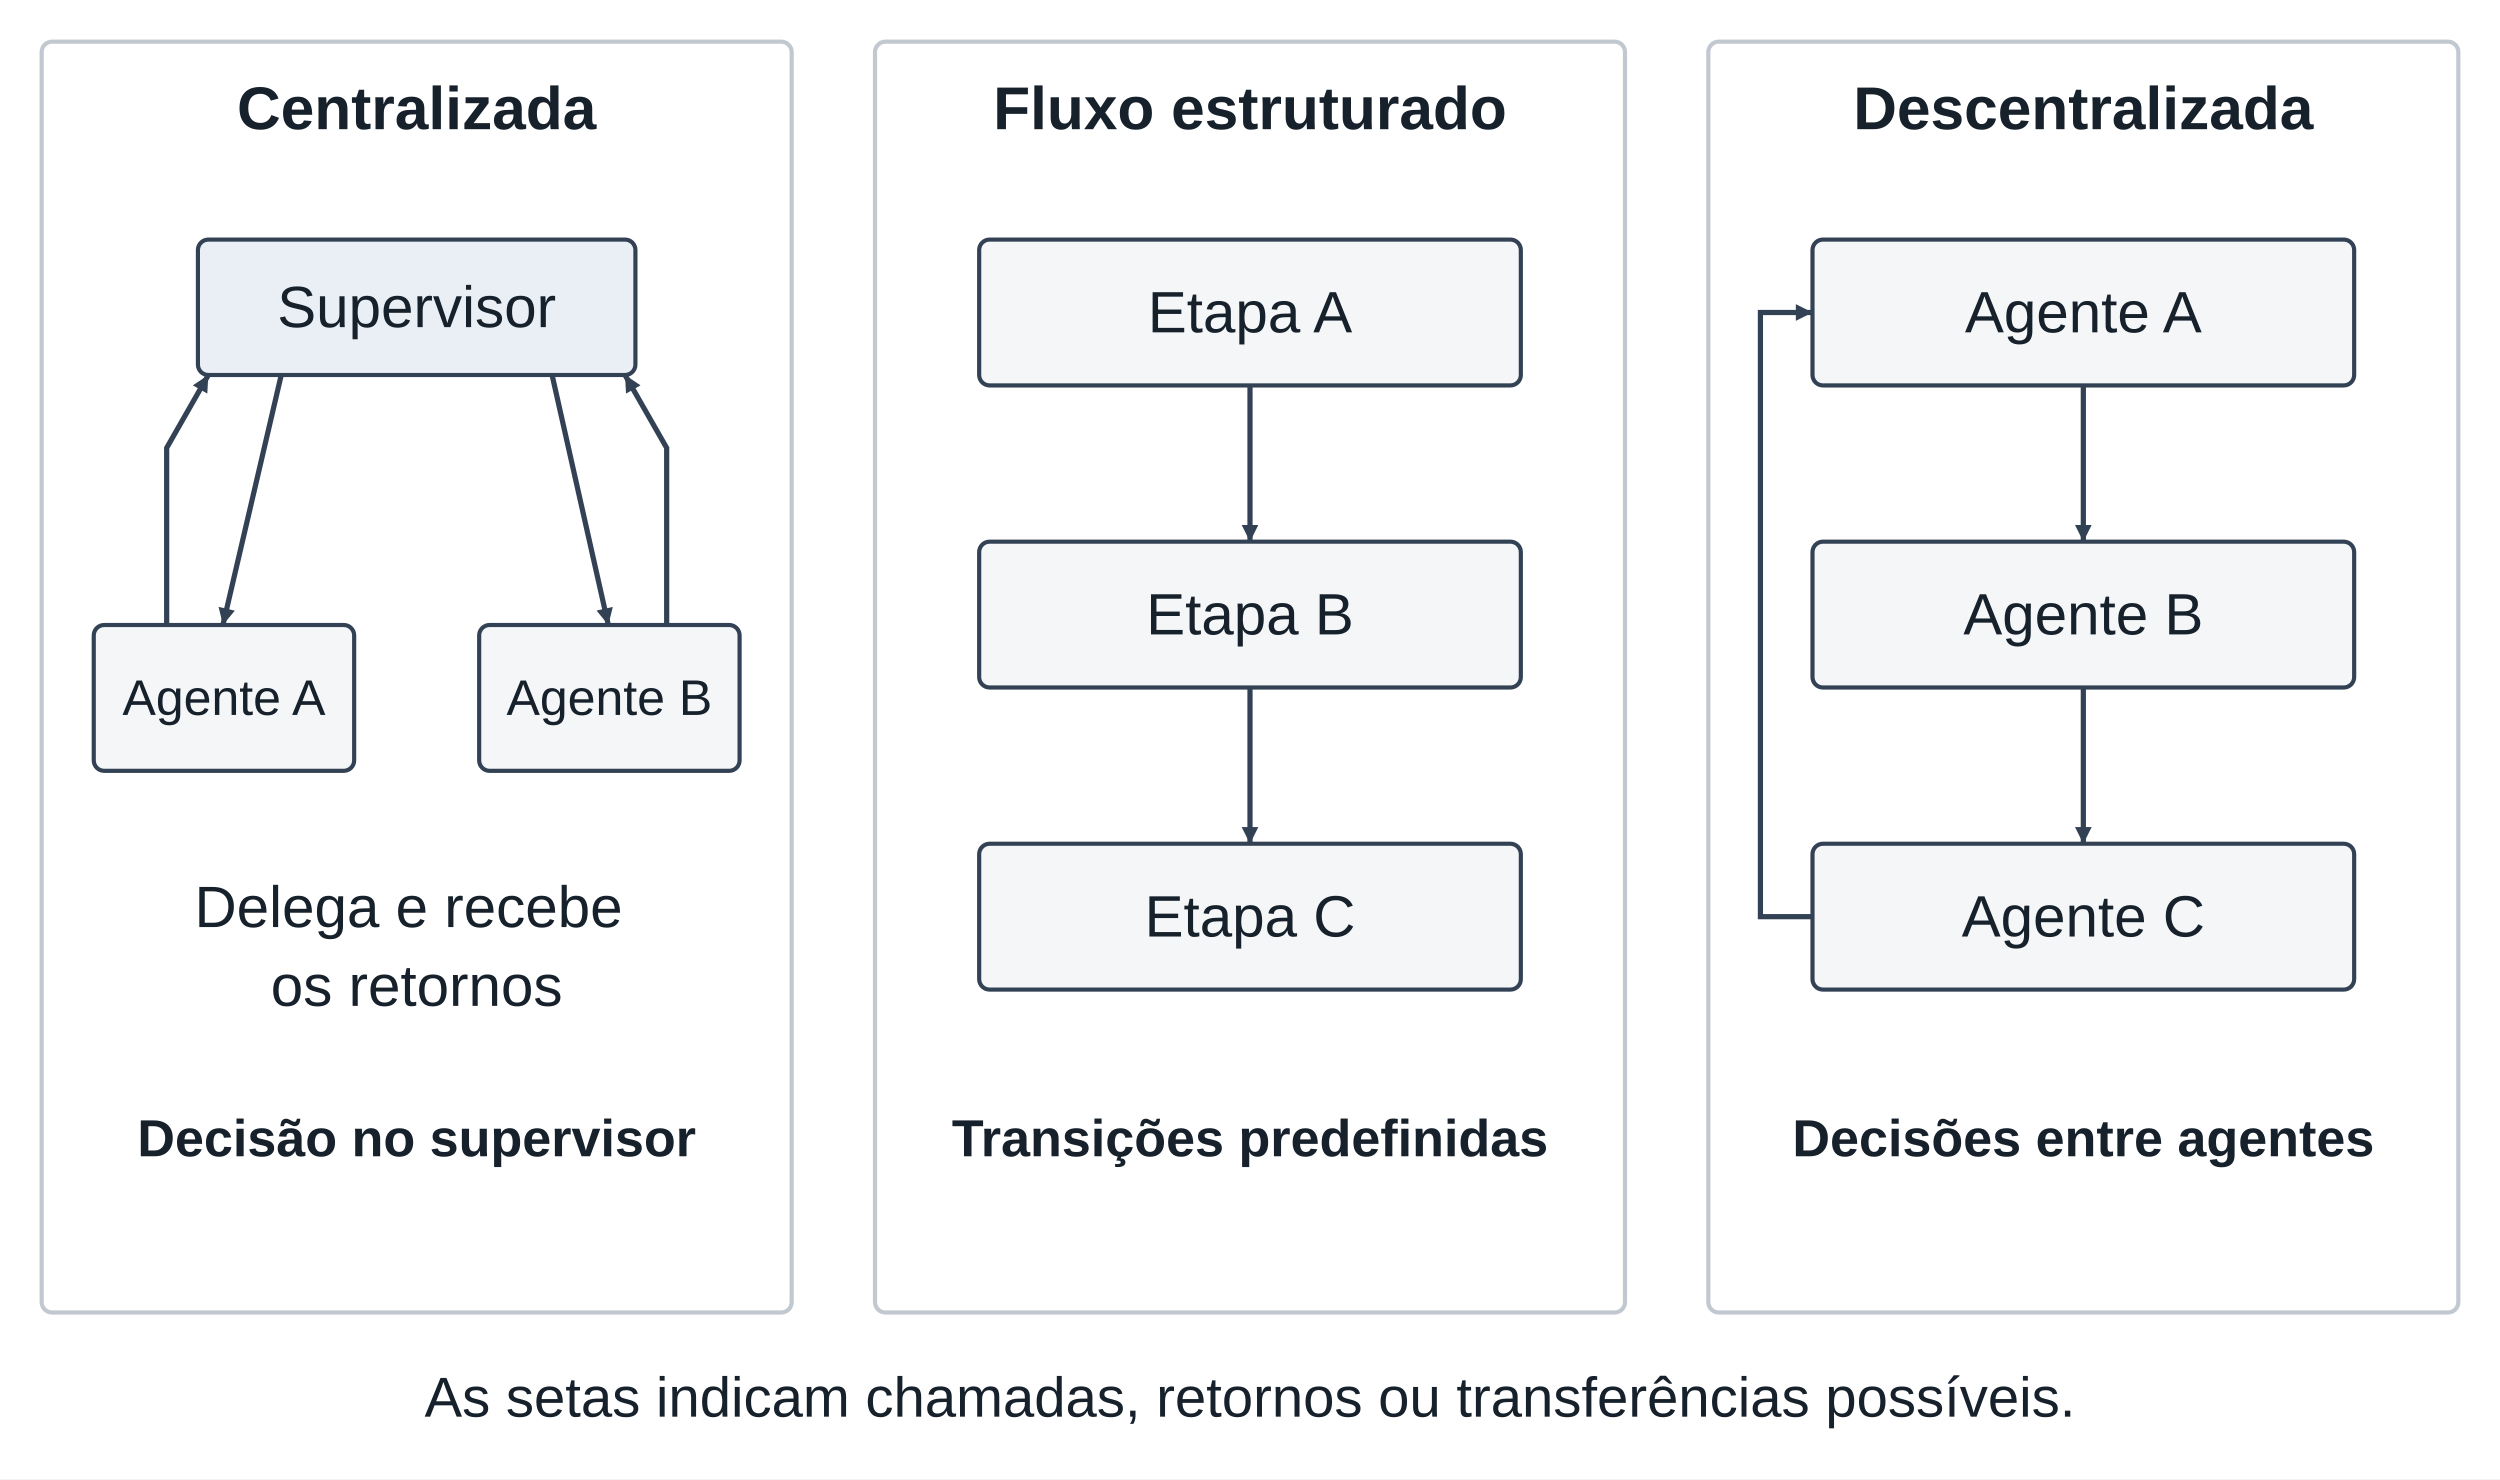
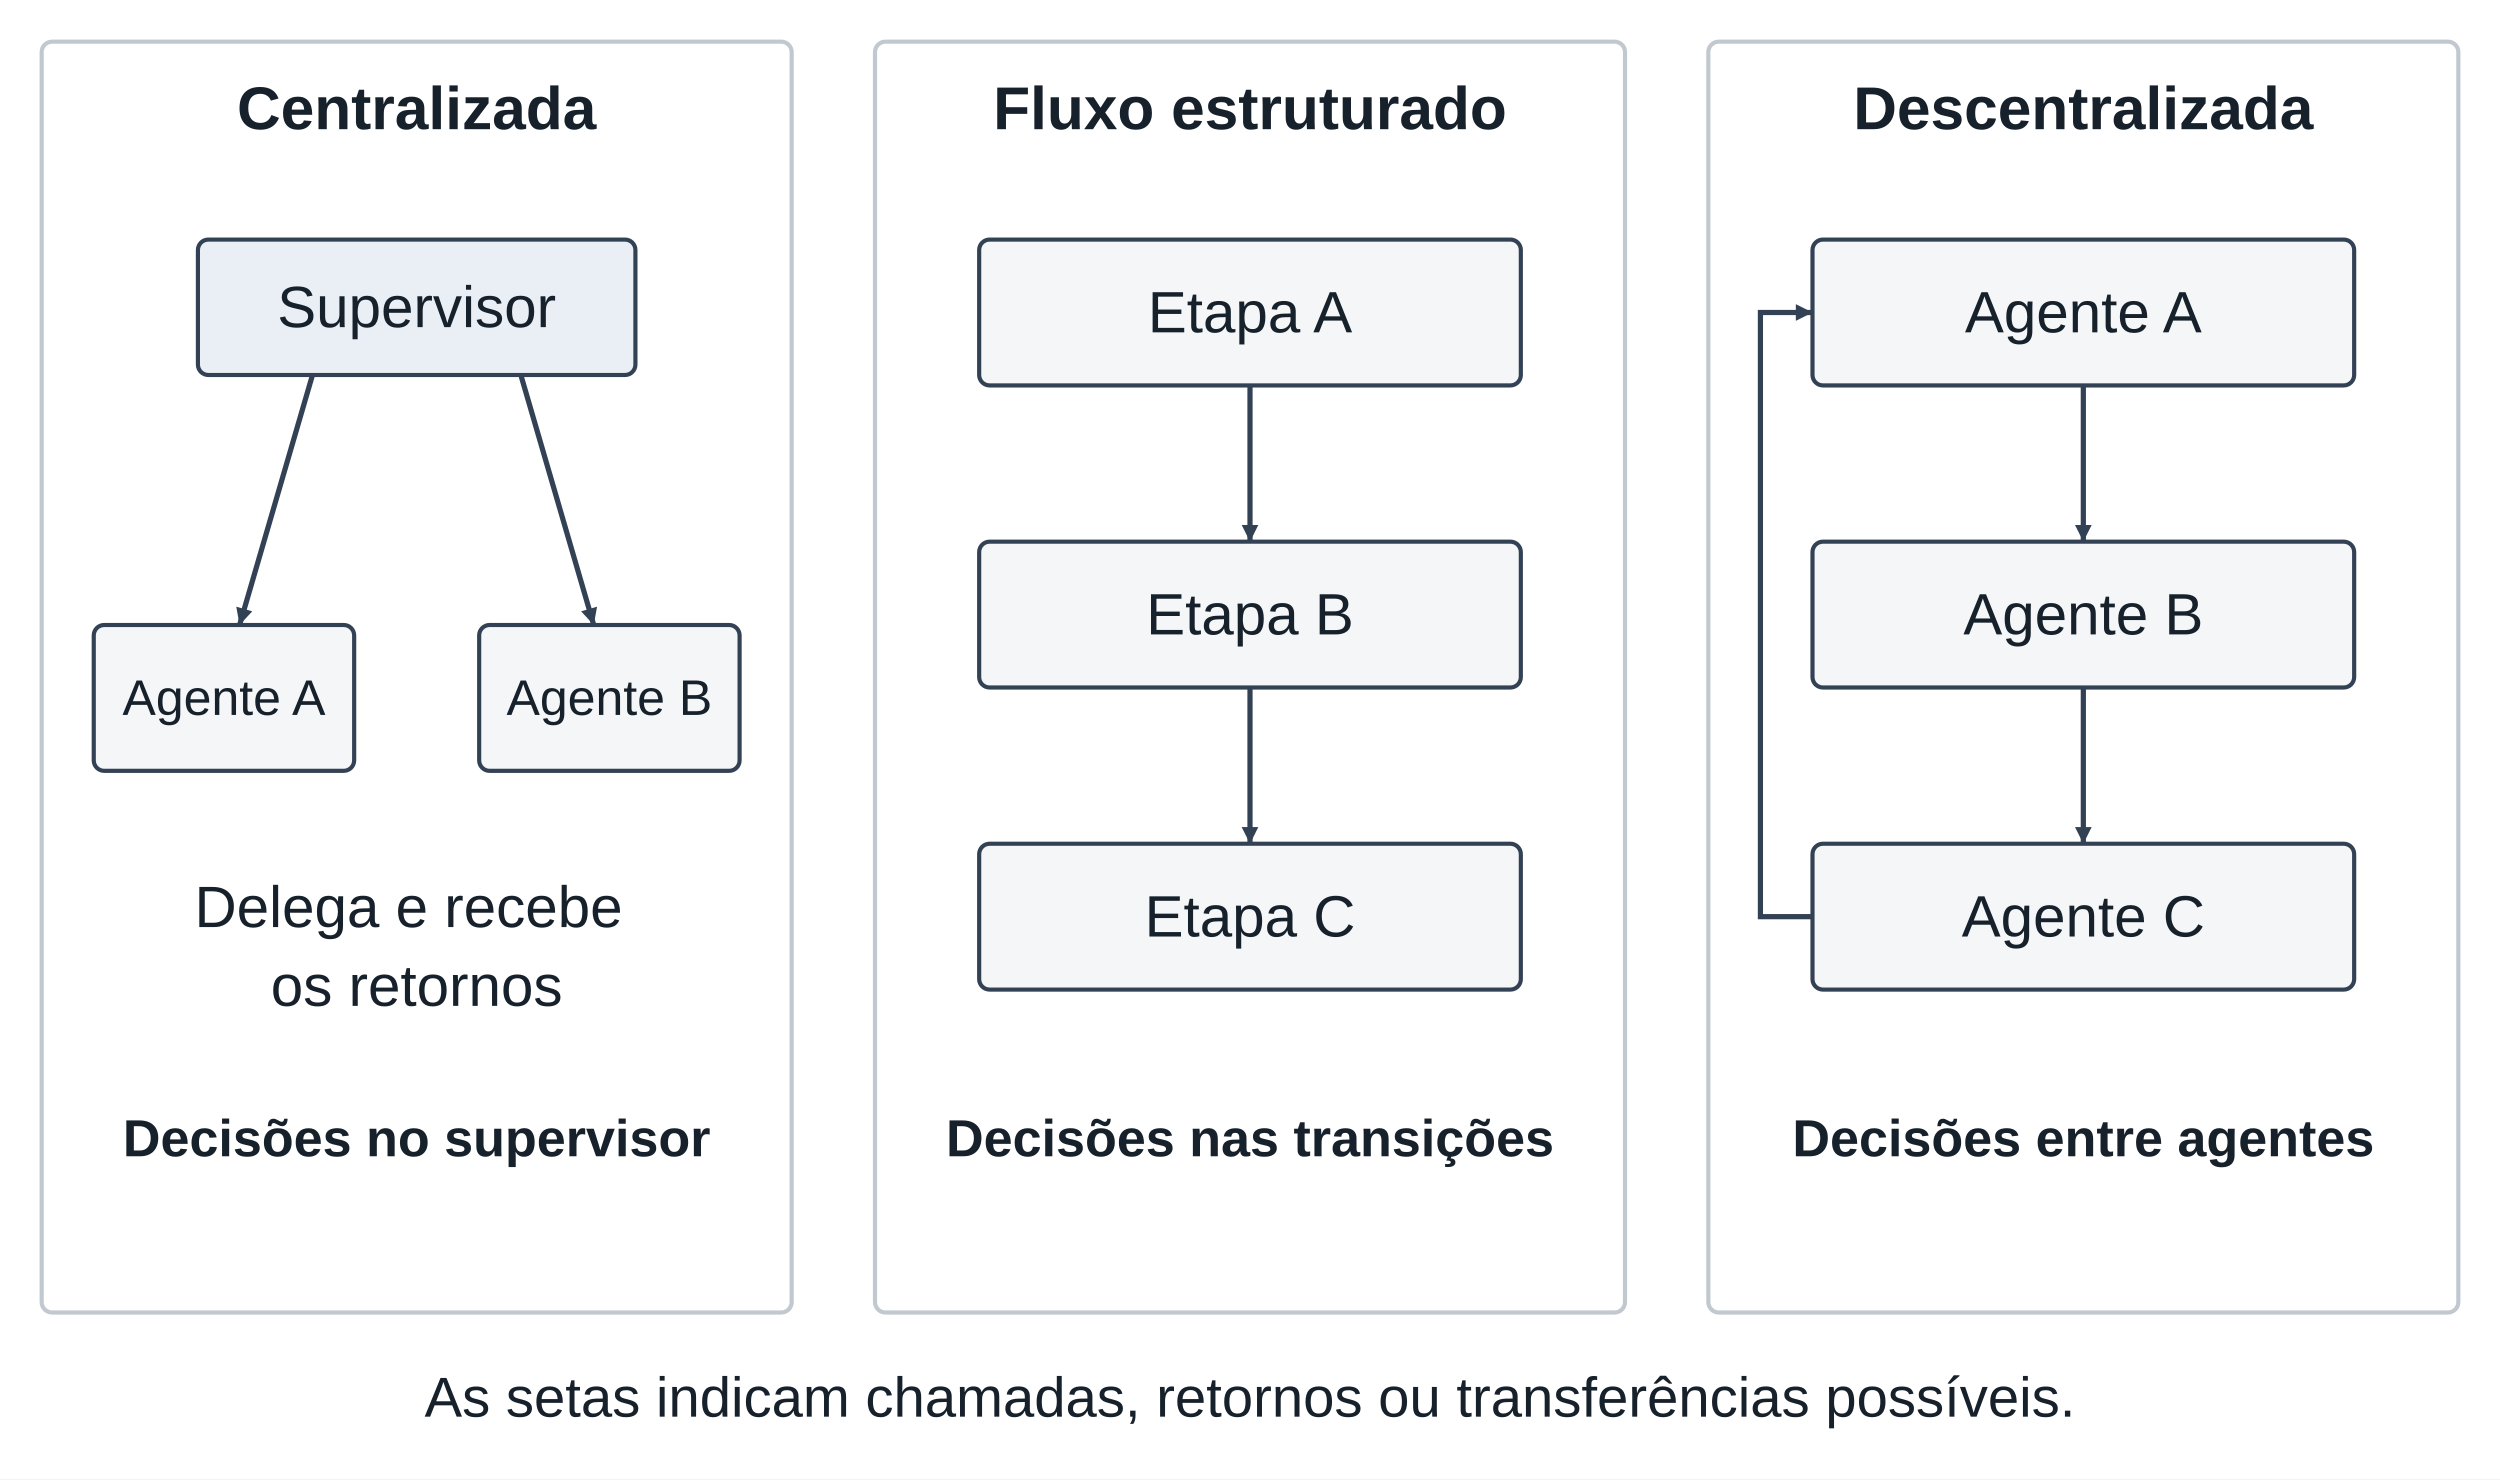
<svg xmlns="http://www.w3.org/2000/svg" width="1200" height="710" viewBox="0 0 1200 710" role="img" aria-labelledby="title desc">
  <defs>
    <marker id="a" markerWidth="9" markerHeight="9" refX="8" refY="4" orient="auto" markerUnits="userSpaceOnUse">
      <path d="M0,0 L8,4 L0,8 Z" fill="#334155" />
    </marker>
  </defs>
  <rect width="1200" height="710" fill="white" />
  <rect x="20" y="20" width="360" height="610" rx="5" fill="#ffffff" stroke="#c1c8d0" stroke-width="2" />
  <rect x="420" y="20" width="360" height="610" rx="5" fill="#ffffff" stroke="#c1c8d0" stroke-width="2" />
  <rect x="820" y="20" width="360" height="610" rx="5" fill="#ffffff" stroke="#c1c8d0" stroke-width="2" />
  <g font-family="Arial, Helvetica, sans-serif" fill="#17212b">
-     <polyline points="135,180 107,300" fill="none" stroke="#334155" stroke-width="2.5" marker-end="url(#a)" />
-     <polyline points="265,180 292,300" fill="none" stroke="#334155" stroke-width="2.5" marker-end="url(#a)" />
-     <polyline points="80,300 80,215 100,180" fill="none" stroke="#334155" stroke-width="2.5" marker-end="url(#a)" />
-     <polyline points="320,300 320,215 300,180" fill="none" stroke="#334155" stroke-width="2.5" marker-end="url(#a)" />
+     <line x1="150" y1="180" x2="115" y2="300" fill="none" stroke="#334155" stroke-width="2.5" marker-start="url(#a)" marker-end="url(#a)" />
+     <line x1="250" y1="180" x2="285" y2="300" fill="none" stroke="#334155" stroke-width="2.5" marker-start="url(#a)" marker-end="url(#a)" />
    <polyline points="600,185 600,260" fill="none" stroke="#334155" stroke-width="2.5" marker-end="url(#a)" />
    <polyline points="600,330 600,405" fill="none" stroke="#334155" stroke-width="2.5" marker-end="url(#a)" />
    <polyline points="1000,185 1000,260" fill="none" stroke="#334155" stroke-width="2.5" marker-end="url(#a)" />
    <polyline points="1000,330 1000,405" fill="none" stroke="#334155" stroke-width="2.5" marker-end="url(#a)" />
    <polyline points="870,440 845,440 845,150 870,150" fill="none" stroke="#334155" stroke-width="2.5" marker-end="url(#a)" />
    <text x="200.0" y="62" font-size="29" font-weight="700" text-anchor="middle">
      <tspan x="200.0" dy="0">Centralizada</tspan>
    </text>
    <text x="600.0" y="62" font-size="29" font-weight="700" text-anchor="middle">
      <tspan x="600.0" dy="0">Fluxo estruturado</tspan>
    </text>
    <text x="1000.0" y="62" font-size="29" font-weight="700" text-anchor="middle">
      <tspan x="1000.0" dy="0">Descentralizada</tspan>
    </text>
    <rect x="95" y="115" width="210" height="65" rx="5" fill="#e9eff5" stroke="#334155" stroke-width="2" />
    <text x="200.0" y="157.02" font-size="28" font-weight="400" text-anchor="middle">
      <tspan x="200.0" dy="0">Supervisor</tspan>
    </text>
    <rect x="45" y="300" width="125" height="70" rx="5" fill="#f4f6f8" stroke="#334155" stroke-width="2" />
    <text x="107.5" y="343.16" font-size="24" font-weight="400" text-anchor="middle">
      <tspan x="107.5" dy="0">Agente A</tspan>
    </text>
    <rect x="230" y="300" width="125" height="70" rx="5" fill="#f4f6f8" stroke="#334155" stroke-width="2" />
    <text x="292.5" y="343.16" font-size="24" font-weight="400" text-anchor="middle">
      <tspan x="292.5" dy="0">Agente B</tspan>
    </text>
    <text x="200" y="445" font-size="28" font-weight="400" text-anchor="middle">
      <tspan x="200" dy="0">Delega e recebe</tspan>
      <tspan x="200" dy="37.8">os retornos</tspan>
    </text>
    <text x="200" y="555" font-size="25" font-weight="700" text-anchor="middle">
-       <tspan x="200" dy="0">Decisão no supervisor</tspan>
+       <tspan x="200" dy="0">Decisões no supervisor</tspan>
    </text>
    <rect x="470" y="115" width="260" height="70" rx="5" fill="#f4f6f8" stroke="#334155" stroke-width="2" />
    <text x="600.0" y="159.52" font-size="28" font-weight="400" text-anchor="middle">
      <tspan x="600.0" dy="0">Etapa A</tspan>
    </text>
    <rect x="470" y="260" width="260" height="70" rx="5" fill="#f4f6f8" stroke="#334155" stroke-width="2" />
    <text x="600.0" y="304.52" font-size="28" font-weight="400" text-anchor="middle">
      <tspan x="600.0" dy="0">Etapa B</tspan>
    </text>
    <rect x="470" y="405" width="260" height="70" rx="5" fill="#f4f6f8" stroke="#334155" stroke-width="2" />
    <text x="600.0" y="449.52" font-size="28" font-weight="400" text-anchor="middle">
      <tspan x="600.0" dy="0">Etapa C</tspan>
    </text>
    <text x="600" y="555" font-size="25" font-weight="700" text-anchor="middle">
-       <tspan x="600" dy="0">Transições predefinidas</tspan>
+       <tspan x="600" dy="0">Decisões nas transições</tspan>
    </text>
    <rect x="870" y="115" width="260" height="70" rx="5" fill="#f4f6f8" stroke="#334155" stroke-width="2" />
    <text x="1000.0" y="159.52" font-size="28" font-weight="400" text-anchor="middle">
      <tspan x="1000.0" dy="0">Agente A</tspan>
    </text>
    <rect x="870" y="260" width="260" height="70" rx="5" fill="#f4f6f8" stroke="#334155" stroke-width="2" />
    <text x="1000.0" y="304.52" font-size="28" font-weight="400" text-anchor="middle">
      <tspan x="1000.0" dy="0">Agente B</tspan>
    </text>
    <rect x="870" y="405" width="260" height="70" rx="5" fill="#f4f6f8" stroke="#334155" stroke-width="2" />
    <text x="1000.0" y="449.52" font-size="28" font-weight="400" text-anchor="middle">
      <tspan x="1000.0" dy="0">Agente C</tspan>
    </text>
    <text x="1000" y="555" font-size="25" font-weight="700" text-anchor="middle">
      <tspan x="1000" dy="0">Decisões entre agentes</tspan>
    </text>
    <text x="600" y="680" font-size="27" font-weight="400" text-anchor="middle">
      <tspan x="600" dy="0">As setas indicam chamadas, retornos ou transferências possíveis.</tspan>
    </text>
  </g>
</svg>
